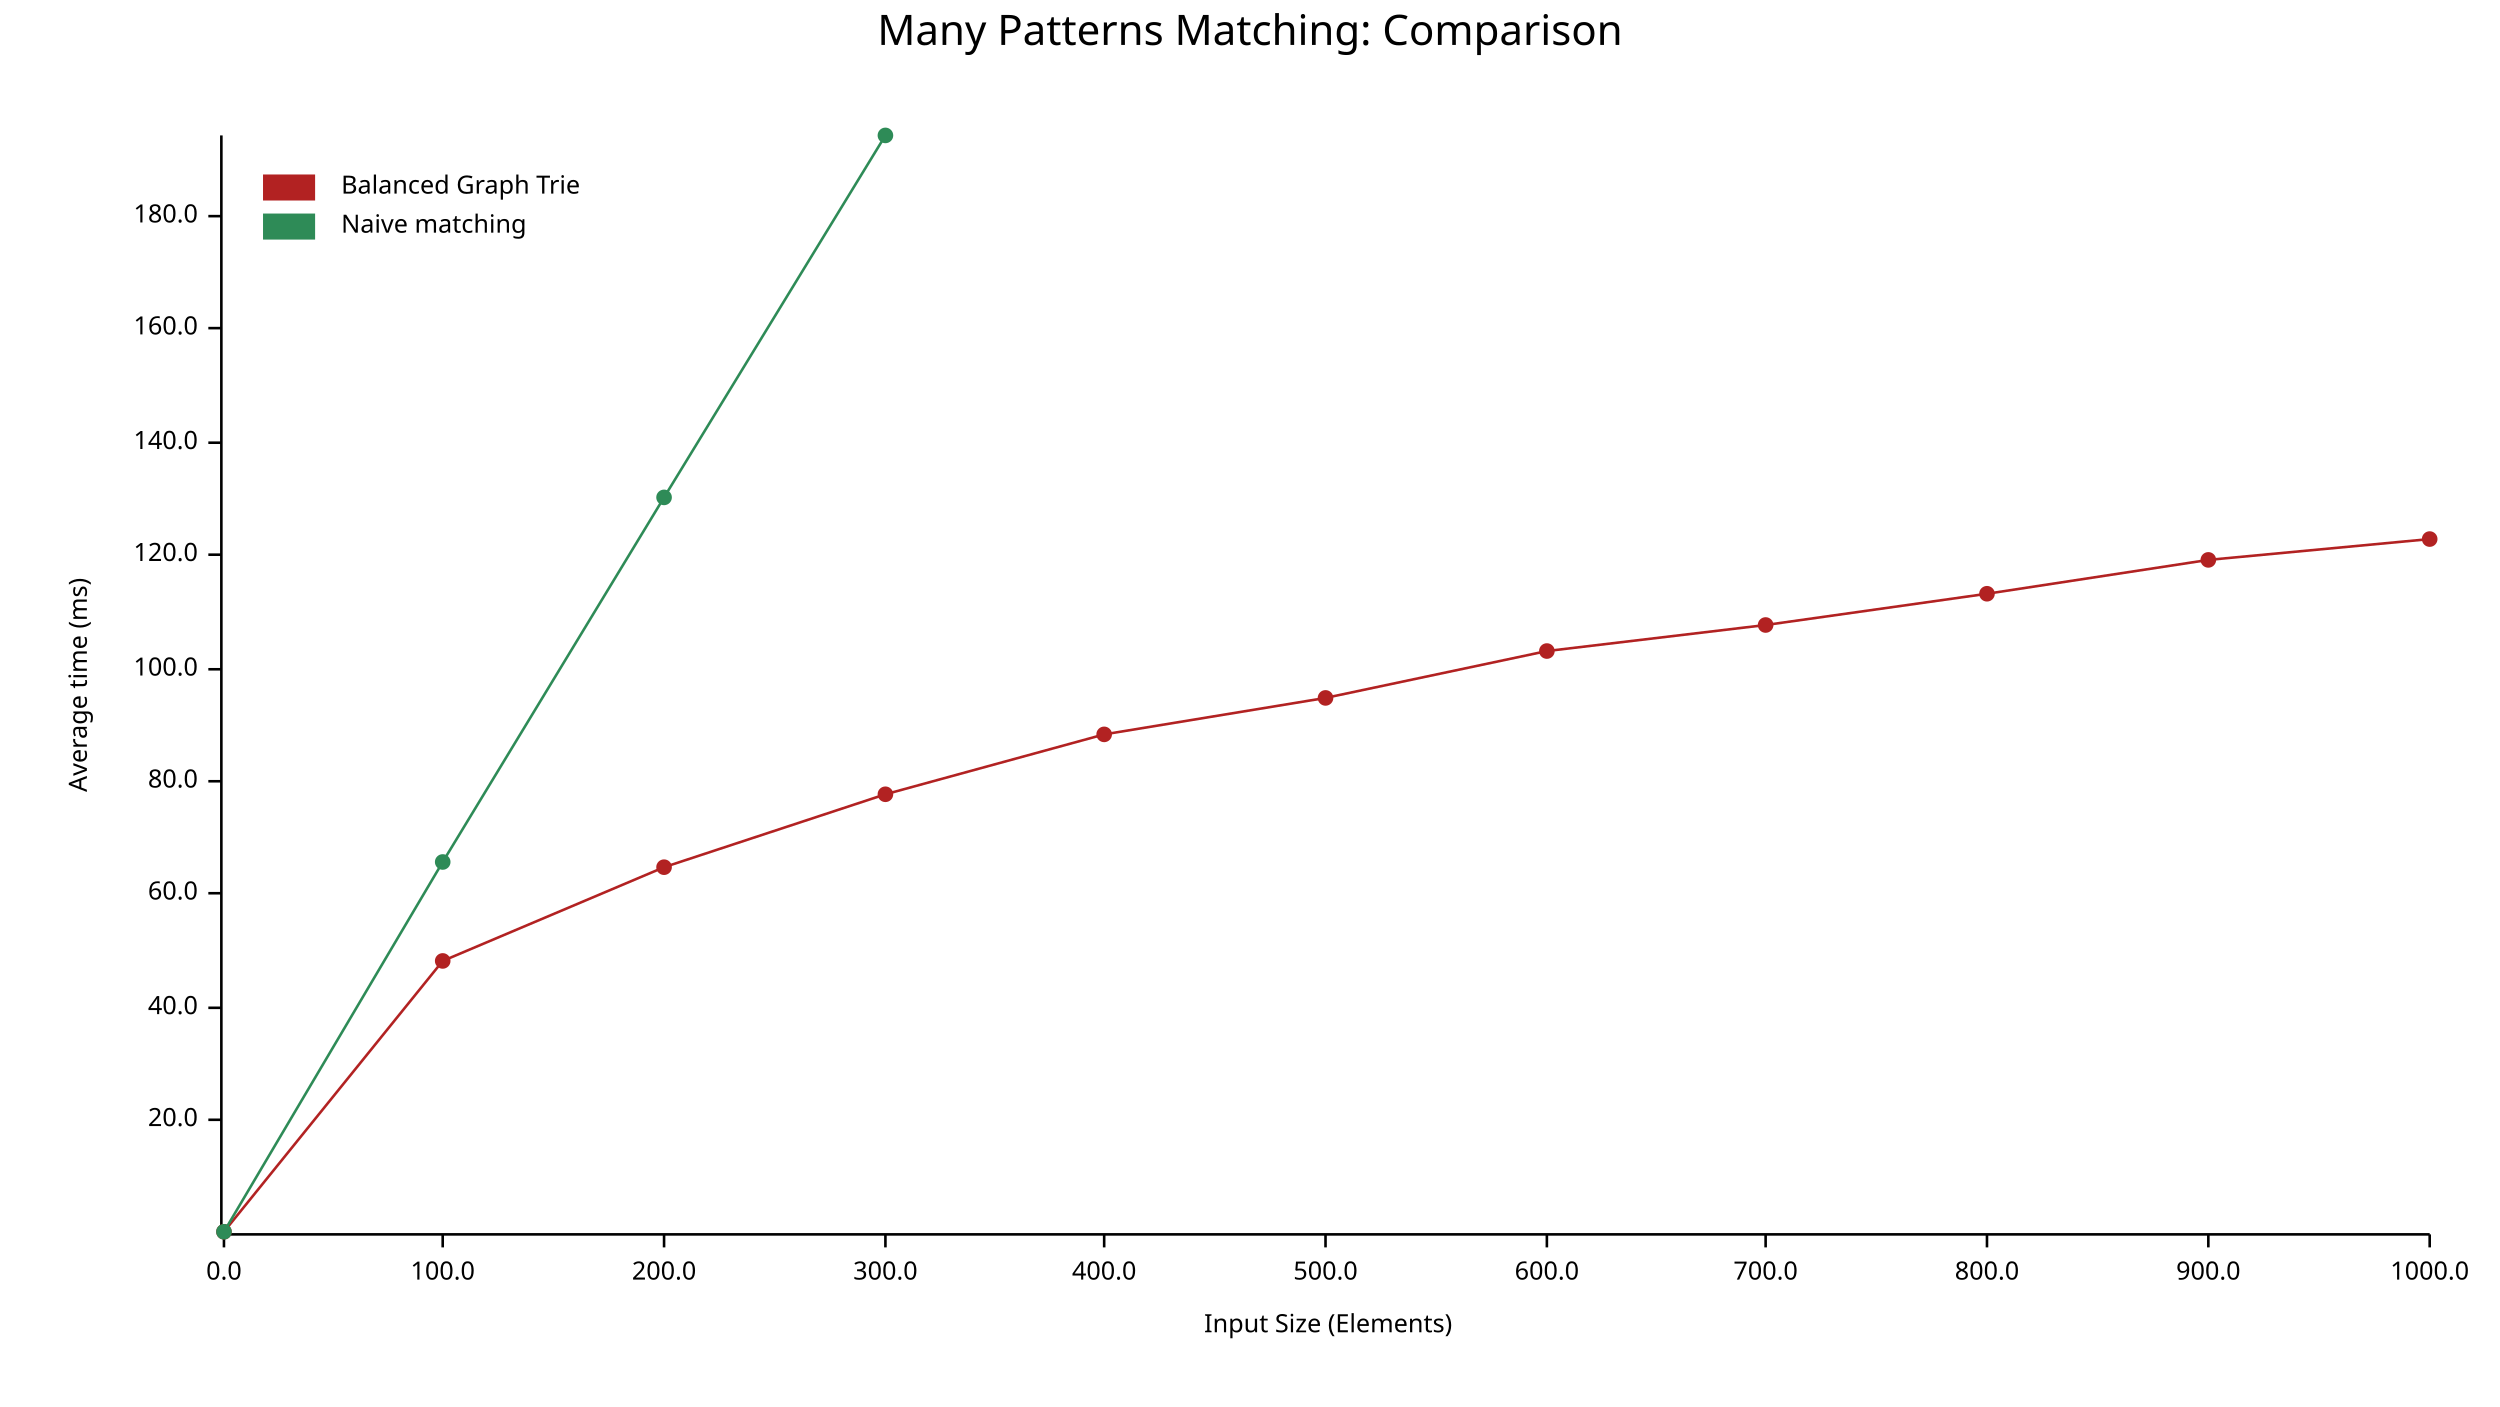
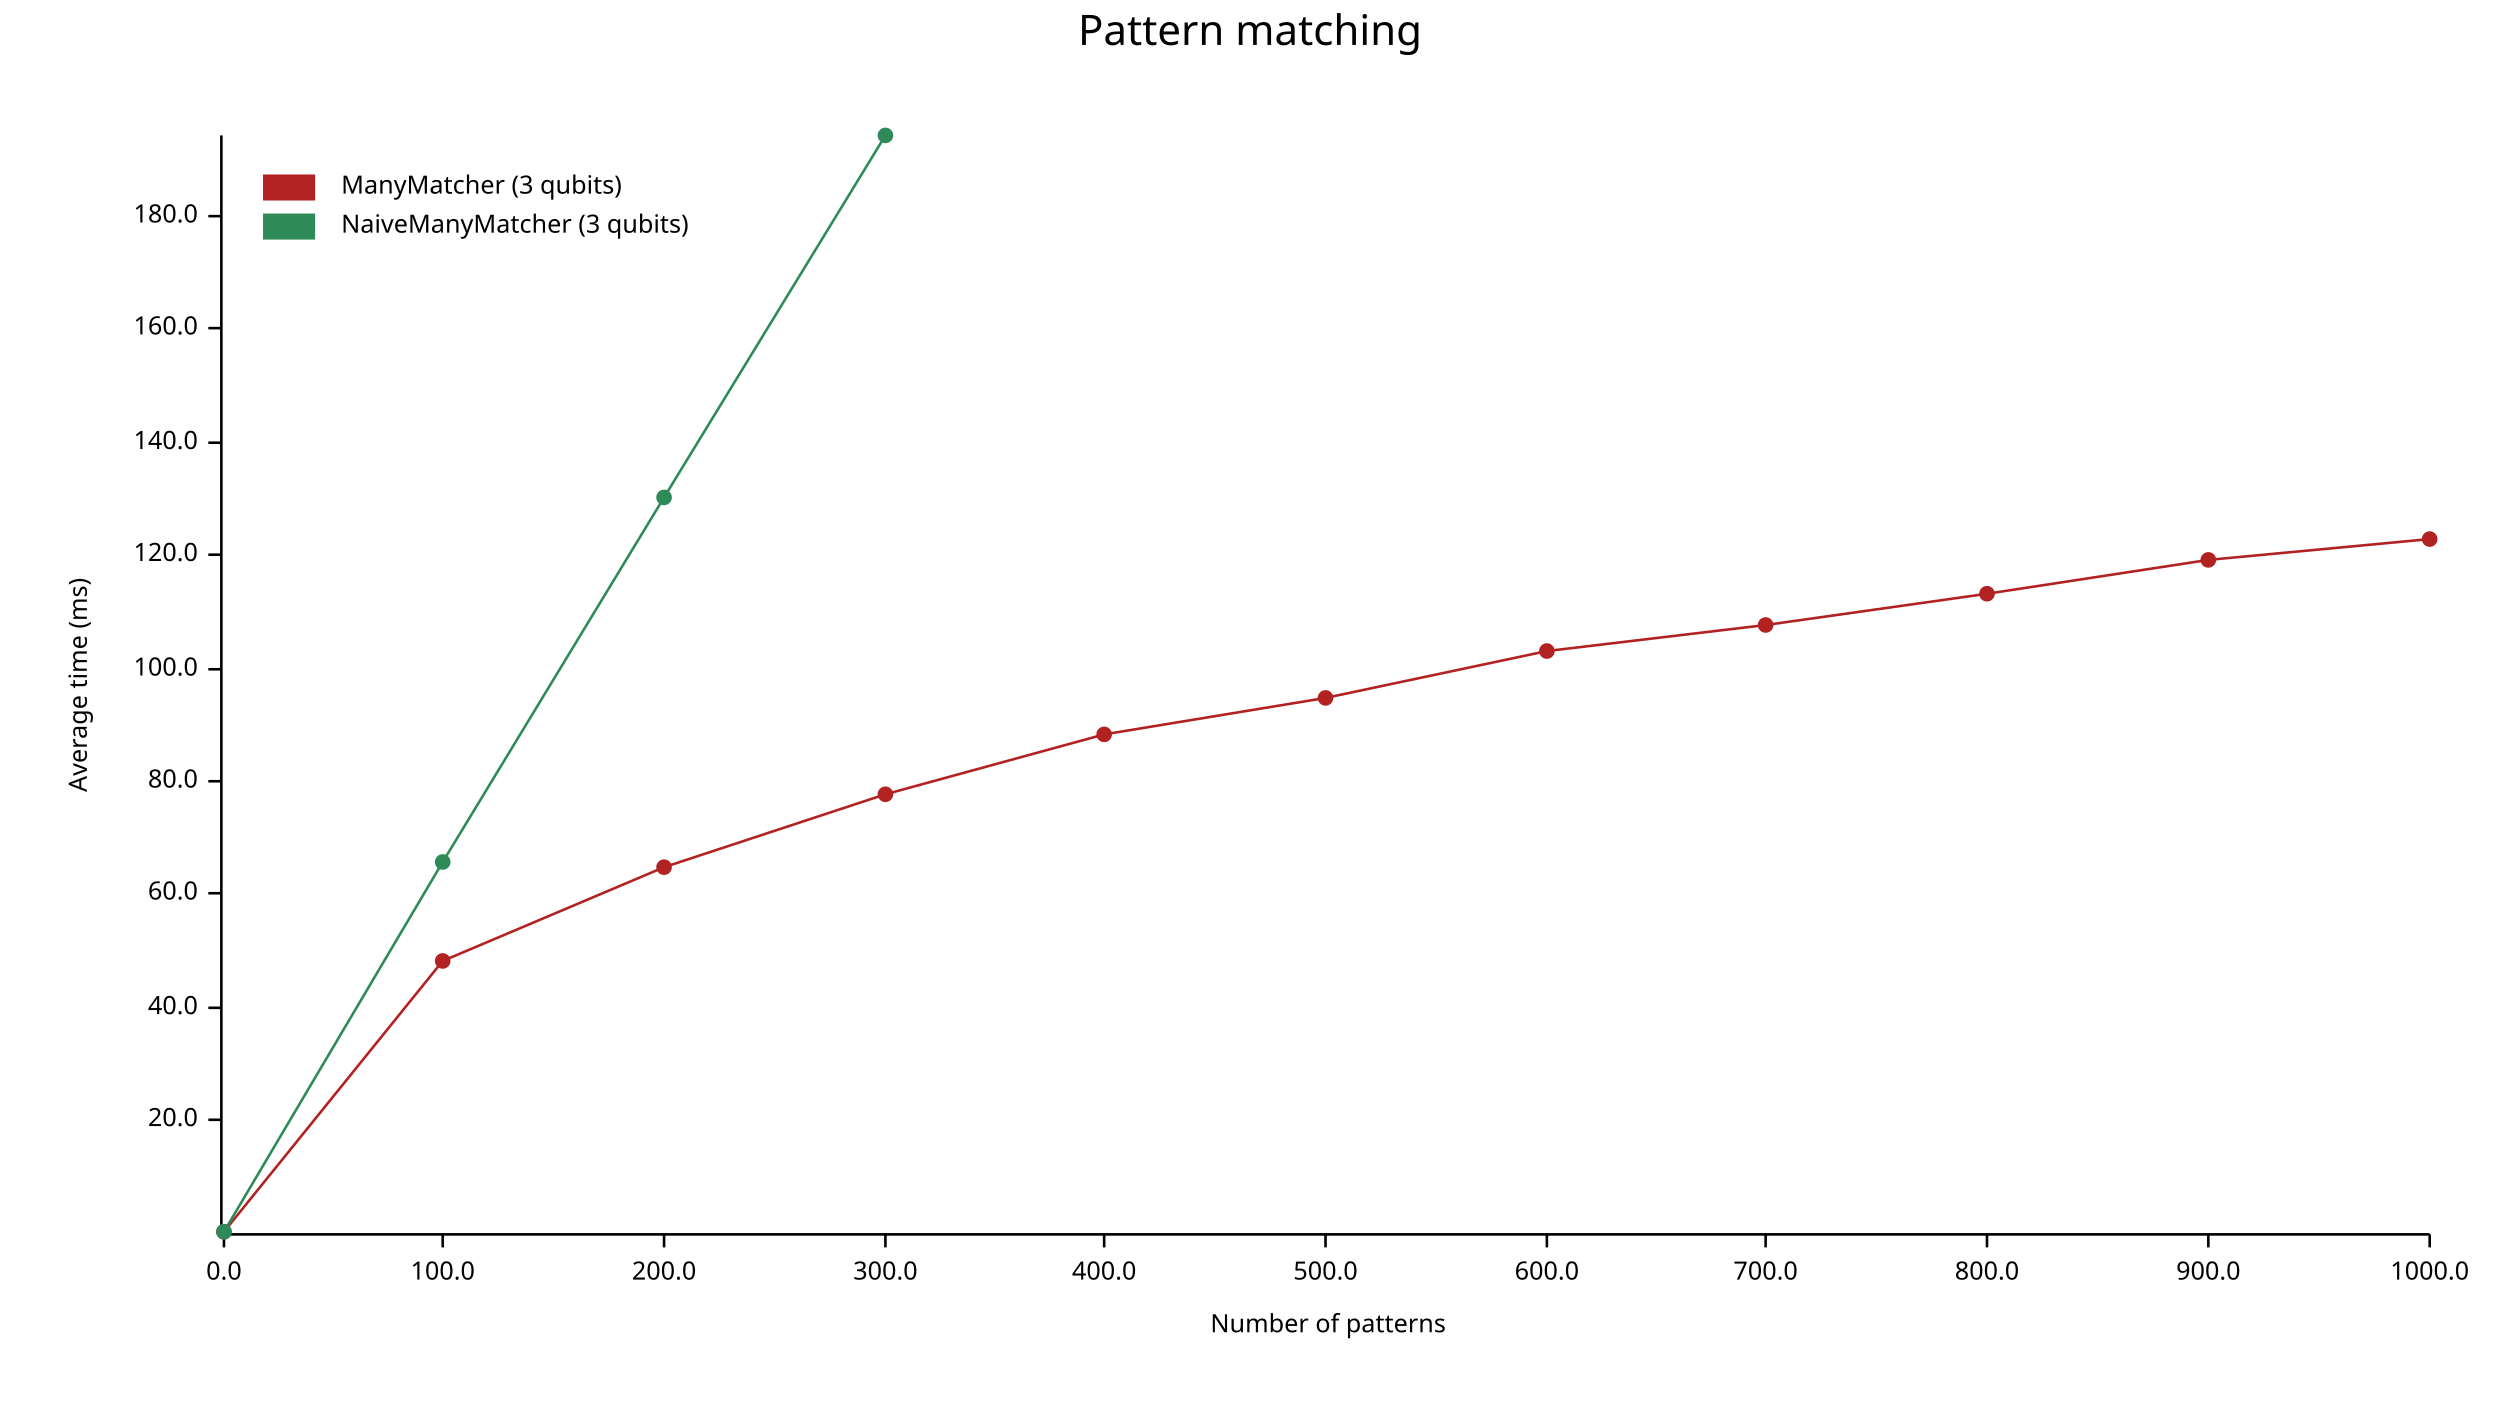
<svg xmlns="http://www.w3.org/2000/svg" width="960" height="540" viewBox="0 0 960 540">
  <text x="480" y="5" dy="0.76em" text-anchor="middle" font-family="sans-serif" font-size="16.129" opacity="1" fill="#000000">
- Many Patterns Matching: Comparison
+ Pattern matching
</text>
  <text x="26" y="263" dy="0.76em" text-anchor="middle" font-family="sans-serif" font-size="9.677" opacity="1" fill="#000000" transform="rotate(270, 26, 263)">
Average time (ms)
</text>
  <text x="510" y="514" dy="-0.5ex" text-anchor="middle" font-family="sans-serif" font-size="9.677" opacity="1" fill="#000000">
- Input Size (Elements)
+ Number of patterns
</text>
  <polyline fill="none" opacity="1" stroke="#000000" stroke-width="1" points="85,52 85,473 " />
  <text x="76" y="430" dy="0.5ex" text-anchor="end" font-family="sans-serif" font-size="9.677" opacity="1" fill="#000000">
20.0
</text>
  <polyline fill="none" opacity="1" stroke="#000000" stroke-width="1" points="80,430 85,430 " />
  <text x="76" y="387" dy="0.5ex" text-anchor="end" font-family="sans-serif" font-size="9.677" opacity="1" fill="#000000">
40.0
</text>
  <polyline fill="none" opacity="1" stroke="#000000" stroke-width="1" points="80,387 85,387 " />
  <text x="76" y="343" dy="0.5ex" text-anchor="end" font-family="sans-serif" font-size="9.677" opacity="1" fill="#000000">
60.0
</text>
  <polyline fill="none" opacity="1" stroke="#000000" stroke-width="1" points="80,343 85,343 " />
  <text x="76" y="300" dy="0.5ex" text-anchor="end" font-family="sans-serif" font-size="9.677" opacity="1" fill="#000000">
80.0
</text>
  <polyline fill="none" opacity="1" stroke="#000000" stroke-width="1" points="80,300 85,300 " />
  <text x="76" y="257" dy="0.5ex" text-anchor="end" font-family="sans-serif" font-size="9.677" opacity="1" fill="#000000">
100.0
</text>
  <polyline fill="none" opacity="1" stroke="#000000" stroke-width="1" points="80,257 85,257 " />
  <text x="76" y="213" dy="0.5ex" text-anchor="end" font-family="sans-serif" font-size="9.677" opacity="1" fill="#000000">
120.0
</text>
  <polyline fill="none" opacity="1" stroke="#000000" stroke-width="1" points="80,213 85,213 " />
  <text x="76" y="170" dy="0.5ex" text-anchor="end" font-family="sans-serif" font-size="9.677" opacity="1" fill="#000000">
140.0
</text>
  <polyline fill="none" opacity="1" stroke="#000000" stroke-width="1" points="80,170 85,170 " />
  <text x="76" y="126" dy="0.5ex" text-anchor="end" font-family="sans-serif" font-size="9.677" opacity="1" fill="#000000">
160.0
</text>
  <polyline fill="none" opacity="1" stroke="#000000" stroke-width="1" points="80,126 85,126 " />
  <text x="76" y="83" dy="0.5ex" text-anchor="end" font-family="sans-serif" font-size="9.677" opacity="1" fill="#000000">
180.0
</text>
  <polyline fill="none" opacity="1" stroke="#000000" stroke-width="1" points="80,83 85,83 " />
  <polyline fill="none" opacity="1" stroke="#000000" stroke-width="1" points="86,474 933,474 " />
  <text x="86" y="484" dy="0.76em" text-anchor="middle" font-family="sans-serif" font-size="9.677" opacity="1" fill="#000000">
0.0
</text>
  <polyline fill="none" opacity="1" stroke="#000000" stroke-width="1" points="86,474 86,479 " />
  <text x="170" y="484" dy="0.76em" text-anchor="middle" font-family="sans-serif" font-size="9.677" opacity="1" fill="#000000">
100.0
</text>
  <polyline fill="none" opacity="1" stroke="#000000" stroke-width="1" points="170,474 170,479 " />
  <text x="255" y="484" dy="0.76em" text-anchor="middle" font-family="sans-serif" font-size="9.677" opacity="1" fill="#000000">
200.0
</text>
  <polyline fill="none" opacity="1" stroke="#000000" stroke-width="1" points="255,474 255,479 " />
  <text x="340" y="484" dy="0.76em" text-anchor="middle" font-family="sans-serif" font-size="9.677" opacity="1" fill="#000000">
300.0
</text>
  <polyline fill="none" opacity="1" stroke="#000000" stroke-width="1" points="340,474 340,479 " />
  <text x="424" y="484" dy="0.76em" text-anchor="middle" font-family="sans-serif" font-size="9.677" opacity="1" fill="#000000">
400.0
</text>
  <polyline fill="none" opacity="1" stroke="#000000" stroke-width="1" points="424,474 424,479 " />
  <text x="509" y="484" dy="0.76em" text-anchor="middle" font-family="sans-serif" font-size="9.677" opacity="1" fill="#000000">
500.0
</text>
  <polyline fill="none" opacity="1" stroke="#000000" stroke-width="1" points="509,474 509,479 " />
  <text x="594" y="484" dy="0.76em" text-anchor="middle" font-family="sans-serif" font-size="9.677" opacity="1" fill="#000000">
600.0
</text>
  <polyline fill="none" opacity="1" stroke="#000000" stroke-width="1" points="594,474 594,479 " />
  <text x="678" y="484" dy="0.76em" text-anchor="middle" font-family="sans-serif" font-size="9.677" opacity="1" fill="#000000">
700.0
</text>
  <polyline fill="none" opacity="1" stroke="#000000" stroke-width="1" points="678,474 678,479 " />
  <text x="763" y="484" dy="0.76em" text-anchor="middle" font-family="sans-serif" font-size="9.677" opacity="1" fill="#000000">
800.0
</text>
  <polyline fill="none" opacity="1" stroke="#000000" stroke-width="1" points="763,474 763,479 " />
  <text x="848" y="484" dy="0.76em" text-anchor="middle" font-family="sans-serif" font-size="9.677" opacity="1" fill="#000000">
900.0
</text>
  <polyline fill="none" opacity="1" stroke="#000000" stroke-width="1" points="848,474 848,479 " />
  <text x="933" y="484" dy="0.76em" text-anchor="middle" font-family="sans-serif" font-size="9.677" opacity="1" fill="#000000">
1000.0
</text>
  <polyline fill="none" opacity="1" stroke="#000000" stroke-width="1" points="933,474 933,479 " />
  <circle cx="86" cy="473" r="3" opacity="1" fill="#B22222" stroke="none" stroke-width="1" />
  <circle cx="170" cy="369" r="3" opacity="1" fill="#B22222" stroke="none" stroke-width="1" />
  <circle cx="255" cy="333" r="3" opacity="1" fill="#B22222" stroke="none" stroke-width="1" />
  <circle cx="340" cy="305" r="3" opacity="1" fill="#B22222" stroke="none" stroke-width="1" />
  <circle cx="424" cy="282" r="3" opacity="1" fill="#B22222" stroke="none" stroke-width="1" />
  <circle cx="509" cy="268" r="3" opacity="1" fill="#B22222" stroke="none" stroke-width="1" />
  <circle cx="594" cy="250" r="3" opacity="1" fill="#B22222" stroke="none" stroke-width="1" />
  <circle cx="678" cy="240" r="3" opacity="1" fill="#B22222" stroke="none" stroke-width="1" />
  <circle cx="763" cy="228" r="3" opacity="1" fill="#B22222" stroke="none" stroke-width="1" />
  <circle cx="848" cy="215" r="3" opacity="1" fill="#B22222" stroke="none" stroke-width="1" />
  <circle cx="933" cy="207" r="3" opacity="1" fill="#B22222" stroke="none" stroke-width="1" />
  <polyline fill="none" opacity="1" stroke="#B22222" stroke-width="1" points="86,473 170,369 255,333 340,305 424,282 509,268 594,250 678,240 763,228 848,215 933,207 " />
  <circle cx="86" cy="473" r="3" opacity="1" fill="#2E8B57" stroke="none" stroke-width="1" />
  <circle cx="170" cy="331" r="3" opacity="1" fill="#2E8B57" stroke="none" stroke-width="1" />
  <circle cx="255" cy="191" r="3" opacity="1" fill="#2E8B57" stroke="none" stroke-width="1" />
  <circle cx="340" cy="52" r="3" opacity="1" fill="#2E8B57" stroke="none" stroke-width="1" />
  <polyline fill="none" opacity="1" stroke="#2E8B57" stroke-width="1" points="86,473 170,331 255,191 340,52 " />
  <text x="131" y="67" dy="0.76em" text-anchor="start" font-family="sans-serif" font-size="9.677" opacity="1" fill="#000000">
- Balanced Graph Trie
+ ManyMatcher (3 qubits)
</text>
  <text x="131" y="82" dy="0.76em" text-anchor="start" font-family="sans-serif" font-size="9.677" opacity="1" fill="#000000">
- Naive matching
+ NaiveManyMatcher (3 qubits)
</text>
  <rect x="101" y="67" width="20" height="10" opacity="1" fill="#B22222" stroke="none" />
  <rect x="101" y="82" width="20" height="10" opacity="1" fill="#2E8B57" stroke="none" />
</svg>
